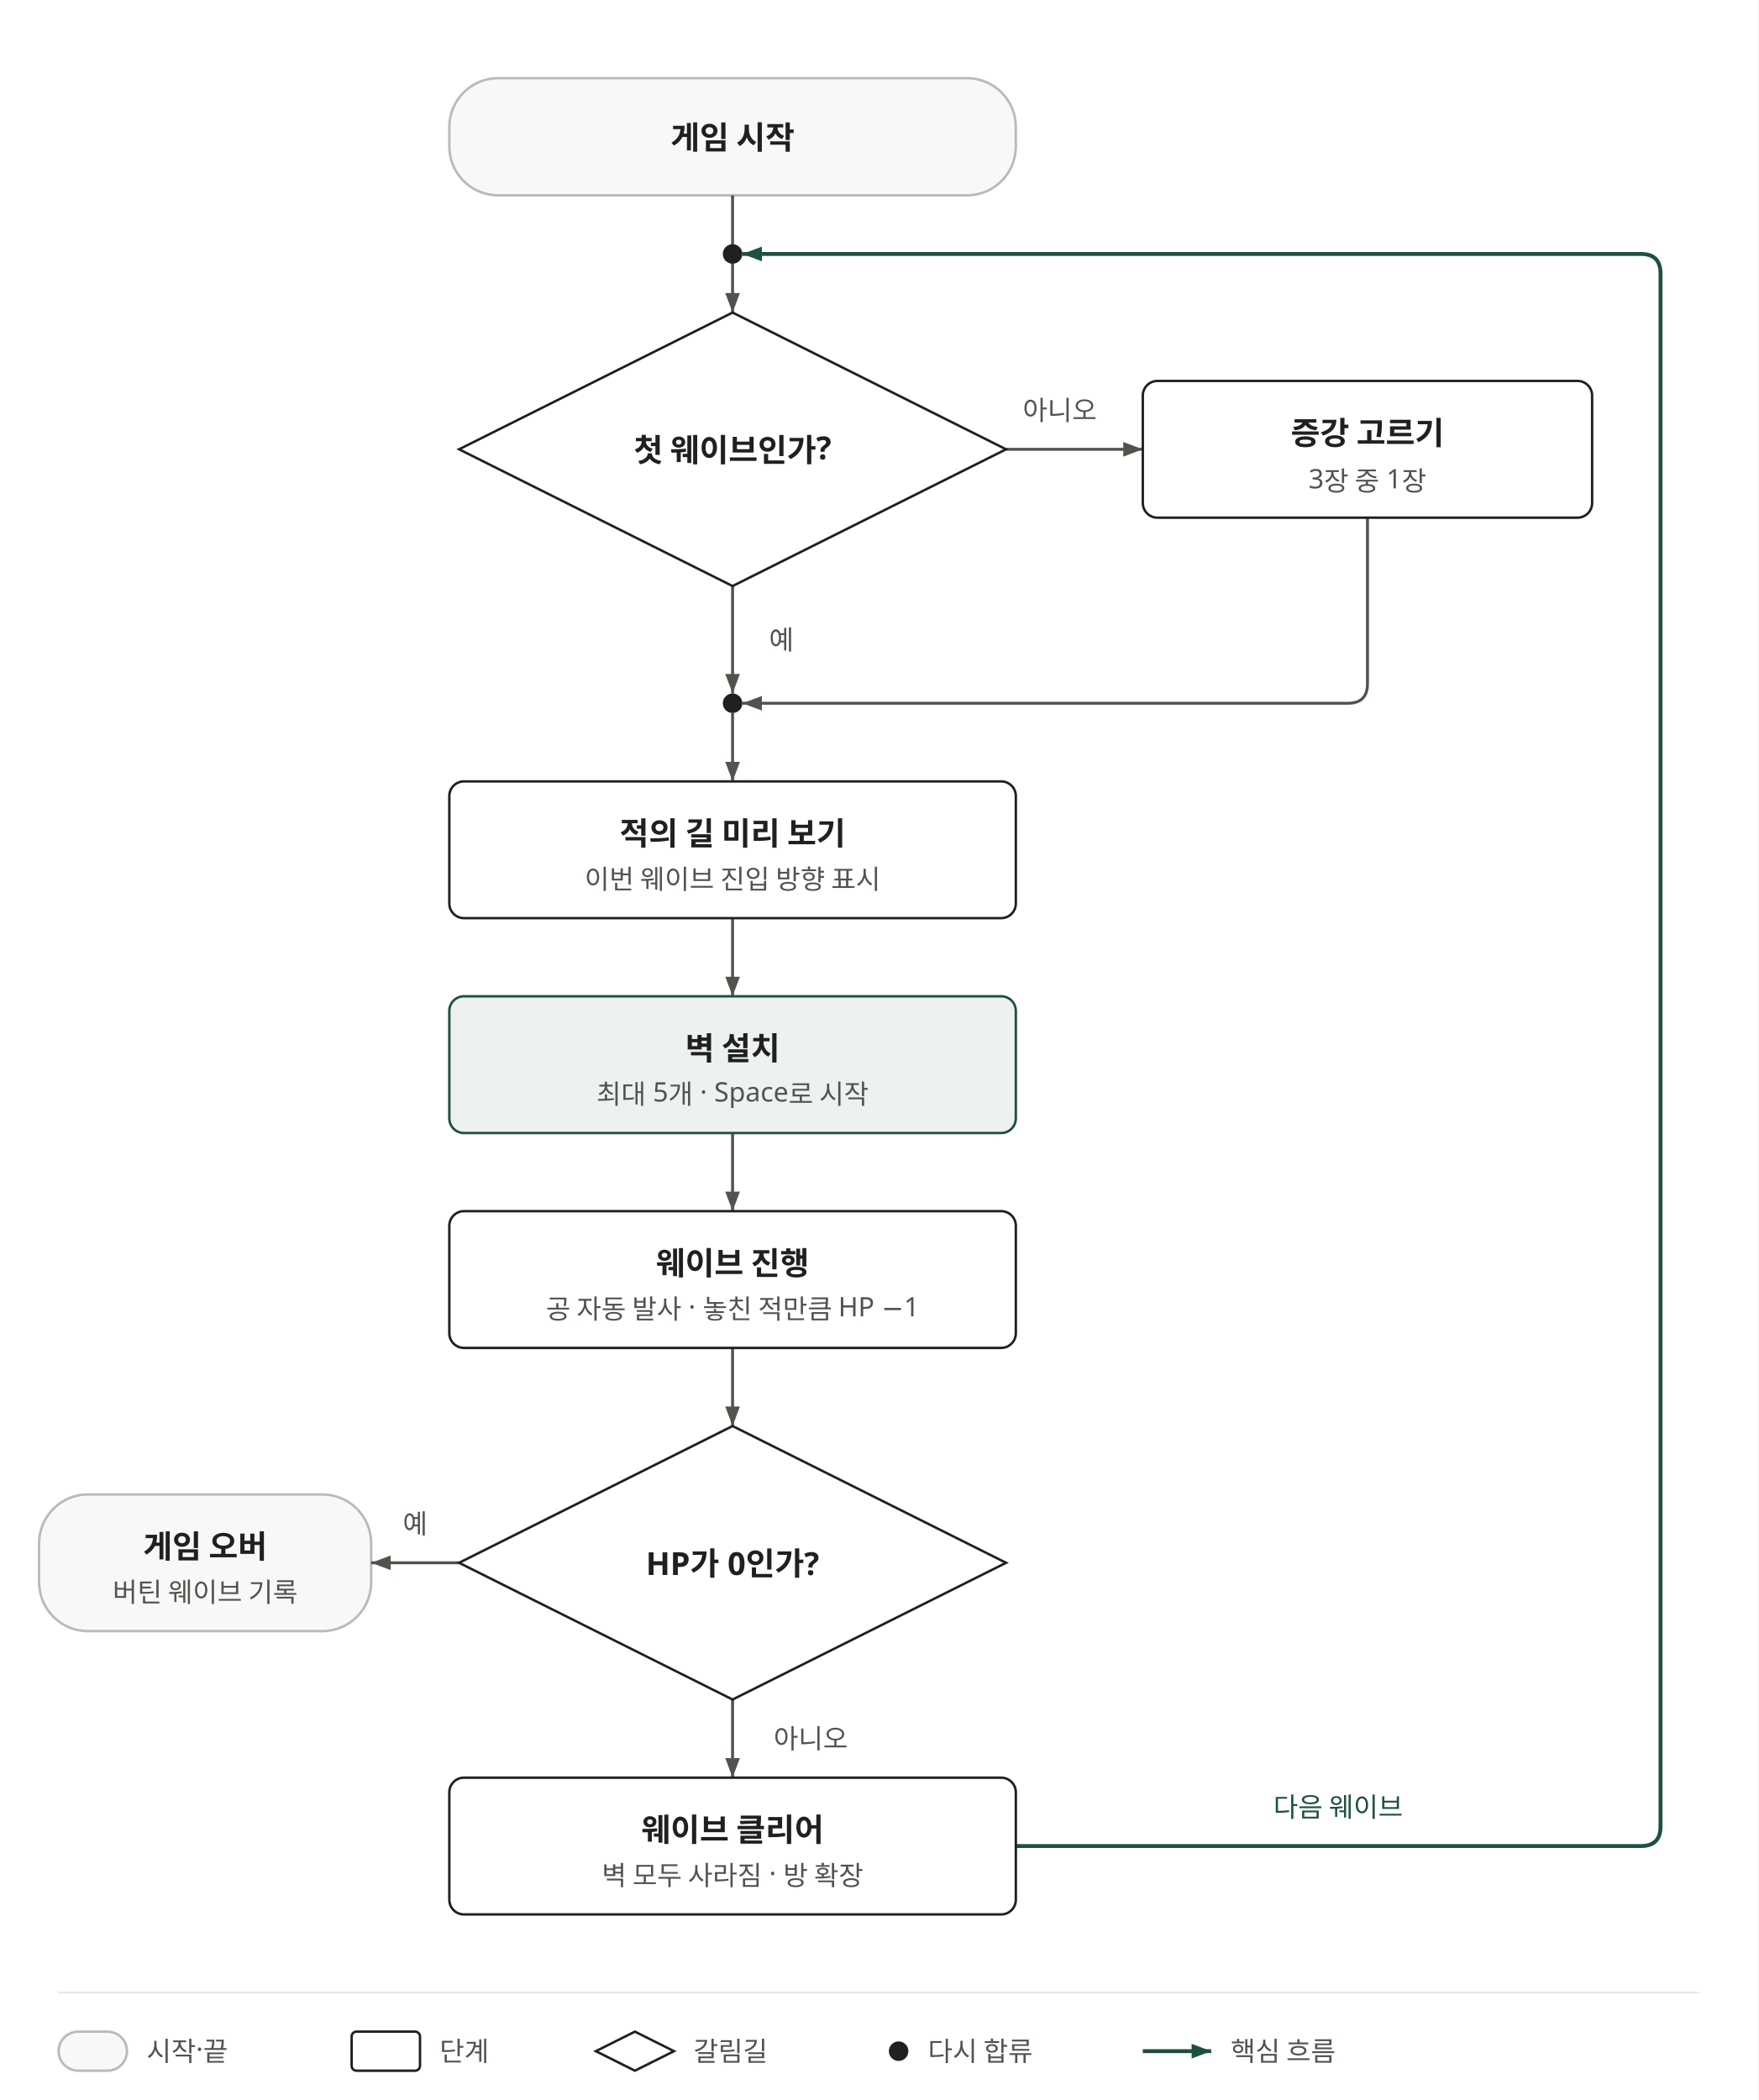
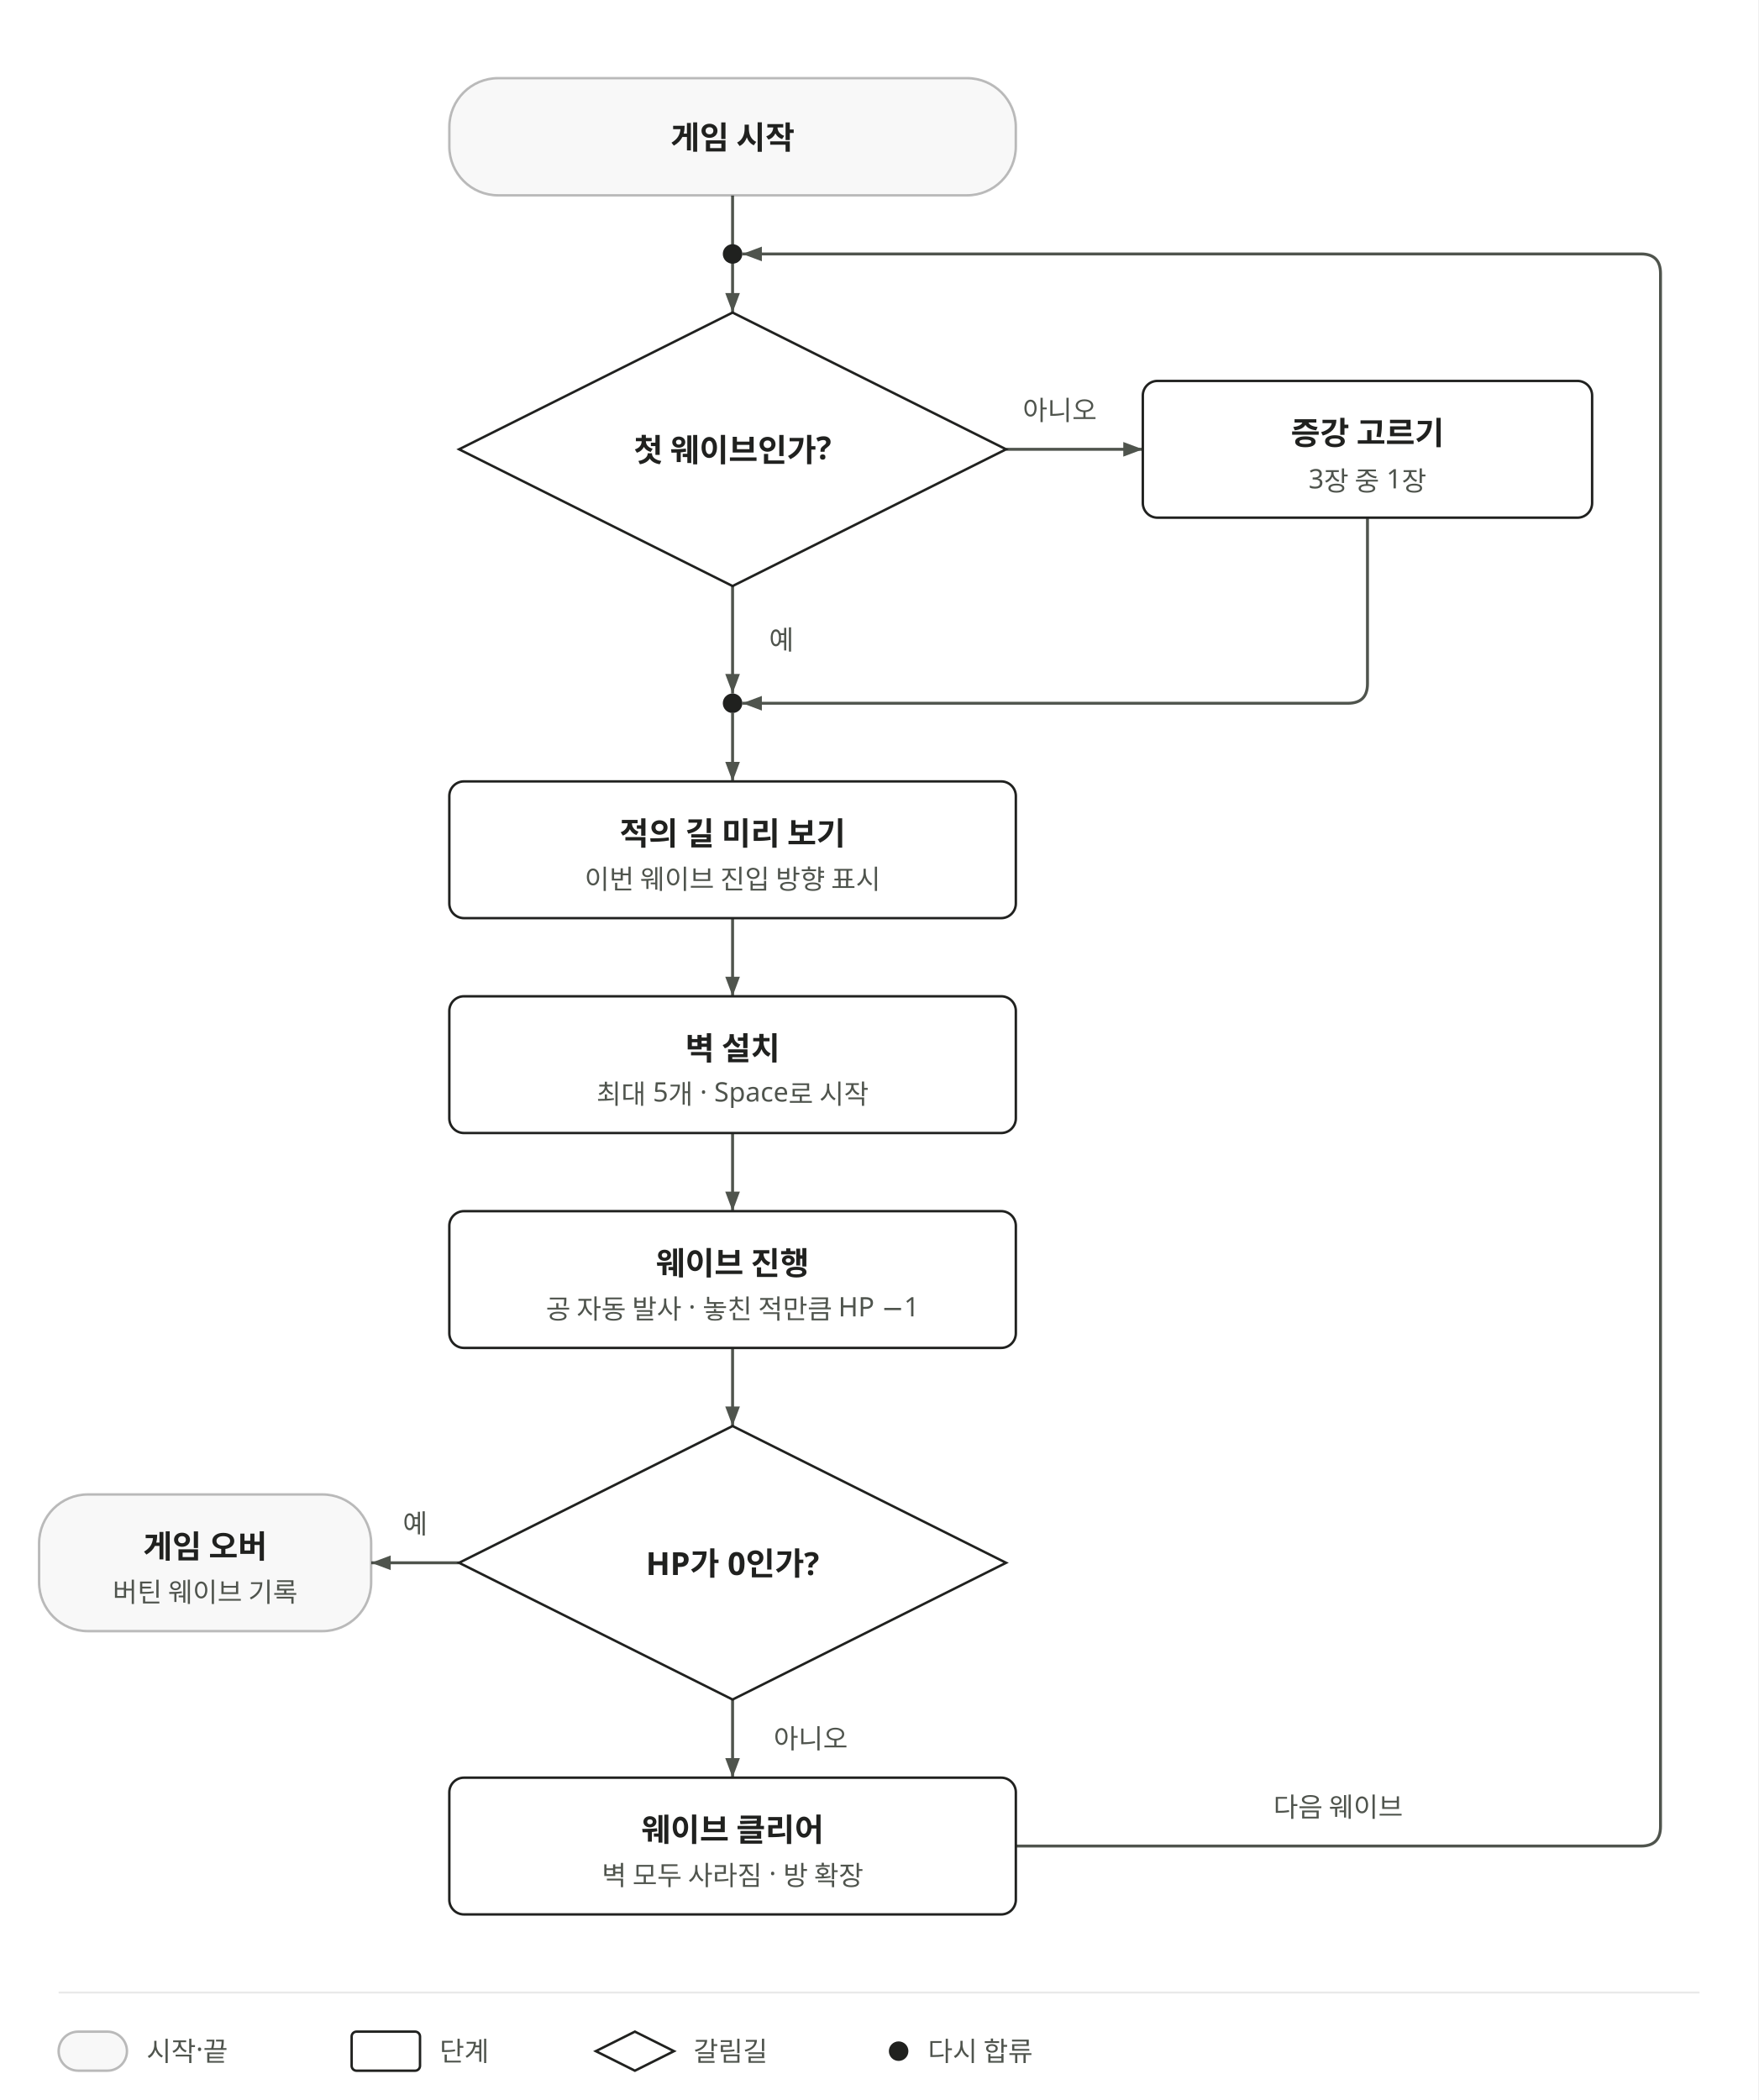
<svg xmlns="http://www.w3.org/2000/svg" viewBox="0 0 720 860">
  <rect width="100%" height="100%" fill="#ffffff" />
  <path d="M300,80 L300,128" fill="none" stroke="#4f544d" stroke-width="1.2" />
  <polygon points="300,128 297,120 303,120" fill="#4f544d" />
  <path d="M412,184 L468,184" fill="none" stroke="#4f544d" stroke-width="1.2" />
  <polygon points="468,184 460,181 460,187" fill="#4f544d" />
  <path d="M300,240 L300,284" fill="none" stroke="#4f544d" stroke-width="1.2" />
  <polygon points="300,284 297,276 303,276" fill="#4f544d" />
  <path d="M560,212 L560,280 Q560,288 552,288 L304,288" fill="none" stroke="#4f544d" stroke-width="1.2" />
  <polygon points="304,288 312,285 312,291" fill="#4f544d" />
  <path d="M300,292 L300,320" fill="none" stroke="#4f544d" stroke-width="1.2" />
  <polygon points="300,320 297,312 303,312" fill="#4f544d" />
  <path d="M300,376 L300,408" fill="none" stroke="#4f544d" stroke-width="1.2" />
  <polygon points="300,408 297,400 303,400" fill="#4f544d" />
  <path d="M300,464 L300,496" fill="none" stroke="#4f544d" stroke-width="1.2" />
  <polygon points="300,496 297,488 303,488" fill="#4f544d" />
  <path d="M300,552 L300,584" fill="none" stroke="#4f544d" stroke-width="1.2" />
  <polygon points="300,584 297,576 303,576" fill="#4f544d" />
  <path d="M188,640 L152,640" fill="none" stroke="#4f544d" stroke-width="1.2" />
  <polygon points="152,640 160,637 160,643" fill="#4f544d" />
  <path d="M300,696 L300,728" fill="none" stroke="#4f544d" stroke-width="1.2" />
  <polygon points="300,728 297,720 303,720" fill="#4f544d" />
-   <path d="M416,756 L672,756 Q680,756 680,748 L680,112 Q680,104 672,104 L304,104" fill="none" stroke="#1f4f43" stroke-width="1.6" />
-   <polygon points="304,104 312,101 312,107" fill="#1f4f43" />
+   <path d="M416,756 L672,756 Q680,756 680,748 L680,112 Q680,104 672,104 L304,104" fill="none" stroke="#4f544d" stroke-width="1.2" />
+   <polygon points="304,104 312,101 312,107" fill="#4f544d" />
  <rect x="410" y="160" width="48" height="16" rx="2" fill="#ffffff" />
  <text x="434" y="172" fill="#4f544d" font-size="11" font-weight="500" font-family="'Noto Sans KR', 'Apple SD Gothic Neo', 'Malgun Gothic', sans-serif" text-anchor="middle">아니오</text>
  <rect x="308" y="254" width="24" height="16" rx="2" fill="#ffffff" />
  <text x="320" y="266" fill="#4f544d" font-size="11" font-weight="500" font-family="'Noto Sans KR', 'Apple SD Gothic Neo', 'Malgun Gothic', sans-serif" text-anchor="middle">예</text>
  <rect x="158" y="616" width="24" height="16" rx="2" fill="#ffffff" />
  <text x="170" y="628" fill="#4f544d" font-size="11" font-weight="500" font-family="'Noto Sans KR', 'Apple SD Gothic Neo', 'Malgun Gothic', sans-serif" text-anchor="middle">예</text>
  <rect x="308" y="704" width="48" height="16" rx="2" fill="#ffffff" />
  <text x="332" y="716" fill="#4f544d" font-size="11" font-weight="500" font-family="'Noto Sans KR', 'Apple SD Gothic Neo', 'Malgun Gothic', sans-serif" text-anchor="middle">아니오</text>
  <rect x="506" y="732" width="84" height="16" rx="2" fill="#ffffff" />
-   <text x="548" y="744" fill="#1f4f43" font-size="11" font-weight="500" font-family="'Noto Sans KR', 'Apple SD Gothic Neo', 'Malgun Gothic', sans-serif" text-anchor="middle">다음 웨이브</text>
+   <text x="548" y="744" fill="#4f544d" font-size="11" font-weight="500" font-family="'Noto Sans KR', 'Apple SD Gothic Neo', 'Malgun Gothic', sans-serif" text-anchor="middle">다음 웨이브</text>
  <rect x="184" y="32" width="232" height="48" rx="20" fill="#ffffff" />
  <rect x="184" y="32" width="232" height="48" rx="20" fill="rgba(32,33,31,.03)" stroke="rgba(32,33,31,.30)" stroke-width="1" />
  <text x="300" y="61" fill="#20211f" font-size="13" font-weight="800" font-family="'Noto Sans KR', 'Apple SD Gothic Neo', 'Malgun Gothic', sans-serif" text-anchor="middle">게임 시작</text>
  <polygon points="300,128 412,184 300,240 188,184" fill="#ffffff" stroke="#20211f" stroke-width="1" />
  <text x="300" y="189" fill="#20211f" font-size="13" font-weight="800" font-family="'Noto Sans KR', 'Apple SD Gothic Neo', 'Malgun Gothic', sans-serif" text-anchor="middle">첫 웨이브인가?</text>
  <rect x="468" y="156" width="184" height="56" rx="6" fill="#ffffff" />
  <rect x="468" y="156" width="184" height="56" rx="6" fill="#ffffff" stroke="#20211f" stroke-width="1" />
  <text x="560" y="182" fill="#20211f" font-size="13" font-weight="800" font-family="'Noto Sans KR', 'Apple SD Gothic Neo', 'Malgun Gothic', sans-serif" text-anchor="middle">증강 고르기</text>
  <text x="560" y="200" fill="#4f544d" font-size="11" font-weight="500" font-family="'Noto Sans KR', 'Apple SD Gothic Neo', 'Malgun Gothic', sans-serif" text-anchor="middle">3장 중 1장</text>
  <rect x="184" y="320" width="232" height="56" rx="6" fill="#ffffff" />
  <rect x="184" y="320" width="232" height="56" rx="6" fill="#ffffff" stroke="#20211f" stroke-width="1" />
  <text x="300" y="346" fill="#20211f" font-size="13" font-weight="800" font-family="'Noto Sans KR', 'Apple SD Gothic Neo', 'Malgun Gothic', sans-serif" text-anchor="middle">적의 길 미리 보기</text>
  <text x="300" y="364" fill="#4f544d" font-size="11" font-weight="500" font-family="'Noto Sans KR', 'Apple SD Gothic Neo', 'Malgun Gothic', sans-serif" text-anchor="middle">이번 웨이브 진입 방향 표시</text>
  <rect x="184" y="408" width="232" height="56" rx="6" fill="#ffffff" />
-   <rect x="184" y="408" width="232" height="56" rx="6" fill="rgba(31,79,67,.08)" stroke="#1f4f43" stroke-width="1" />
+   <rect x="184" y="408" width="232" height="56" rx="6" fill="#ffffff" stroke="#20211f" stroke-width="1" />
  <text x="300" y="434" fill="#20211f" font-size="13" font-weight="800" font-family="'Noto Sans KR', 'Apple SD Gothic Neo', 'Malgun Gothic', sans-serif" text-anchor="middle">벽 설치</text>
  <text x="300" y="452" fill="#4f544d" font-size="11" font-weight="500" font-family="'Noto Sans KR', 'Apple SD Gothic Neo', 'Malgun Gothic', sans-serif" text-anchor="middle">최대 5개 · Space로 시작</text>
  <rect x="184" y="496" width="232" height="56" rx="6" fill="#ffffff" />
  <rect x="184" y="496" width="232" height="56" rx="6" fill="#ffffff" stroke="#20211f" stroke-width="1" />
  <text x="300" y="522" fill="#20211f" font-size="13" font-weight="800" font-family="'Noto Sans KR', 'Apple SD Gothic Neo', 'Malgun Gothic', sans-serif" text-anchor="middle">웨이브 진행</text>
  <text x="300" y="540" fill="#4f544d" font-size="11" font-weight="500" font-family="'Noto Sans KR', 'Apple SD Gothic Neo', 'Malgun Gothic', sans-serif" text-anchor="middle">공 자동 발사 · 놓친 적만큼 HP −1</text>
  <polygon points="300,584 412,640 300,696 188,640" fill="#ffffff" stroke="#20211f" stroke-width="1" />
  <text x="300" y="645" fill="#20211f" font-size="13" font-weight="800" font-family="'Noto Sans KR', 'Apple SD Gothic Neo', 'Malgun Gothic', sans-serif" text-anchor="middle">HP가 0인가?</text>
  <rect x="16" y="612" width="136" height="56" rx="20" fill="#ffffff" />
  <rect x="16" y="612" width="136" height="56" rx="20" fill="rgba(32,33,31,.03)" stroke="rgba(32,33,31,.30)" stroke-width="1" />
  <text x="84" y="638" fill="#20211f" font-size="13" font-weight="800" font-family="'Noto Sans KR', 'Apple SD Gothic Neo', 'Malgun Gothic', sans-serif" text-anchor="middle">게임 오버</text>
  <text x="84" y="656" fill="#4f544d" font-size="11" font-weight="500" font-family="'Noto Sans KR', 'Apple SD Gothic Neo', 'Malgun Gothic', sans-serif" text-anchor="middle">버틴 웨이브 기록</text>
  <rect x="184" y="728" width="232" height="56" rx="6" fill="#ffffff" />
  <rect x="184" y="728" width="232" height="56" rx="6" fill="#ffffff" stroke="#20211f" stroke-width="1" />
  <text x="300" y="754" fill="#20211f" font-size="13" font-weight="800" font-family="'Noto Sans KR', 'Apple SD Gothic Neo', 'Malgun Gothic', sans-serif" text-anchor="middle">웨이브 클리어</text>
  <text x="300" y="772" fill="#4f544d" font-size="11" font-weight="500" font-family="'Noto Sans KR', 'Apple SD Gothic Neo', 'Malgun Gothic', sans-serif" text-anchor="middle">벽 모두 사라짐 · 방 확장</text>
  <circle cx="300" cy="104" r="4" fill="#20211f" />
  <circle cx="300" cy="288" r="4" fill="#20211f" />
  <line x1="24" y1="816" x2="696" y2="816" stroke="rgba(32,33,31,.10)" stroke-width="0.8" />
  <rect x="24" y="832" width="28" height="16" rx="8" fill="rgba(32,33,31,.03)" stroke="rgba(32,33,31,.30)" stroke-width="1" />
  <text x="60" y="844" fill="#4f544d" font-size="11" font-weight="500" font-family="'Noto Sans KR', 'Apple SD Gothic Neo', 'Malgun Gothic', sans-serif" text-anchor="start">시작·끝</text>
  <rect x="144" y="832" width="28" height="16" rx="2" fill="#ffffff" stroke="#20211f" stroke-width="1" />
  <text x="180" y="844" fill="#4f544d" font-size="11" font-weight="500" font-family="'Noto Sans KR', 'Apple SD Gothic Neo', 'Malgun Gothic', sans-serif" text-anchor="start">단계</text>
  <polygon points="244,840 260,832 276,840 260,848" fill="#ffffff" stroke="#20211f" stroke-width="1" />
  <text x="284" y="844" fill="#4f544d" font-size="11" font-weight="500" font-family="'Noto Sans KR', 'Apple SD Gothic Neo', 'Malgun Gothic', sans-serif" text-anchor="start">갈림길</text>
  <circle cx="368" cy="840" r="4" fill="#20211f" />
  <text x="380" y="844" fill="#4f544d" font-size="11" font-weight="500" font-family="'Noto Sans KR', 'Apple SD Gothic Neo', 'Malgun Gothic', sans-serif" text-anchor="start">다시 합류</text>
-   <line x1="468" y1="840" x2="496" y2="840" stroke="#1f4f43" stroke-width="1.6" />
-   <polygon points="496,840 488,837 488,843" fill="#1f4f43" />
-   <text x="504" y="844" fill="#4f544d" font-size="11" font-weight="500" font-family="'Noto Sans KR', 'Apple SD Gothic Neo', 'Malgun Gothic', sans-serif" text-anchor="start">핵심 흐름</text>
</svg>
